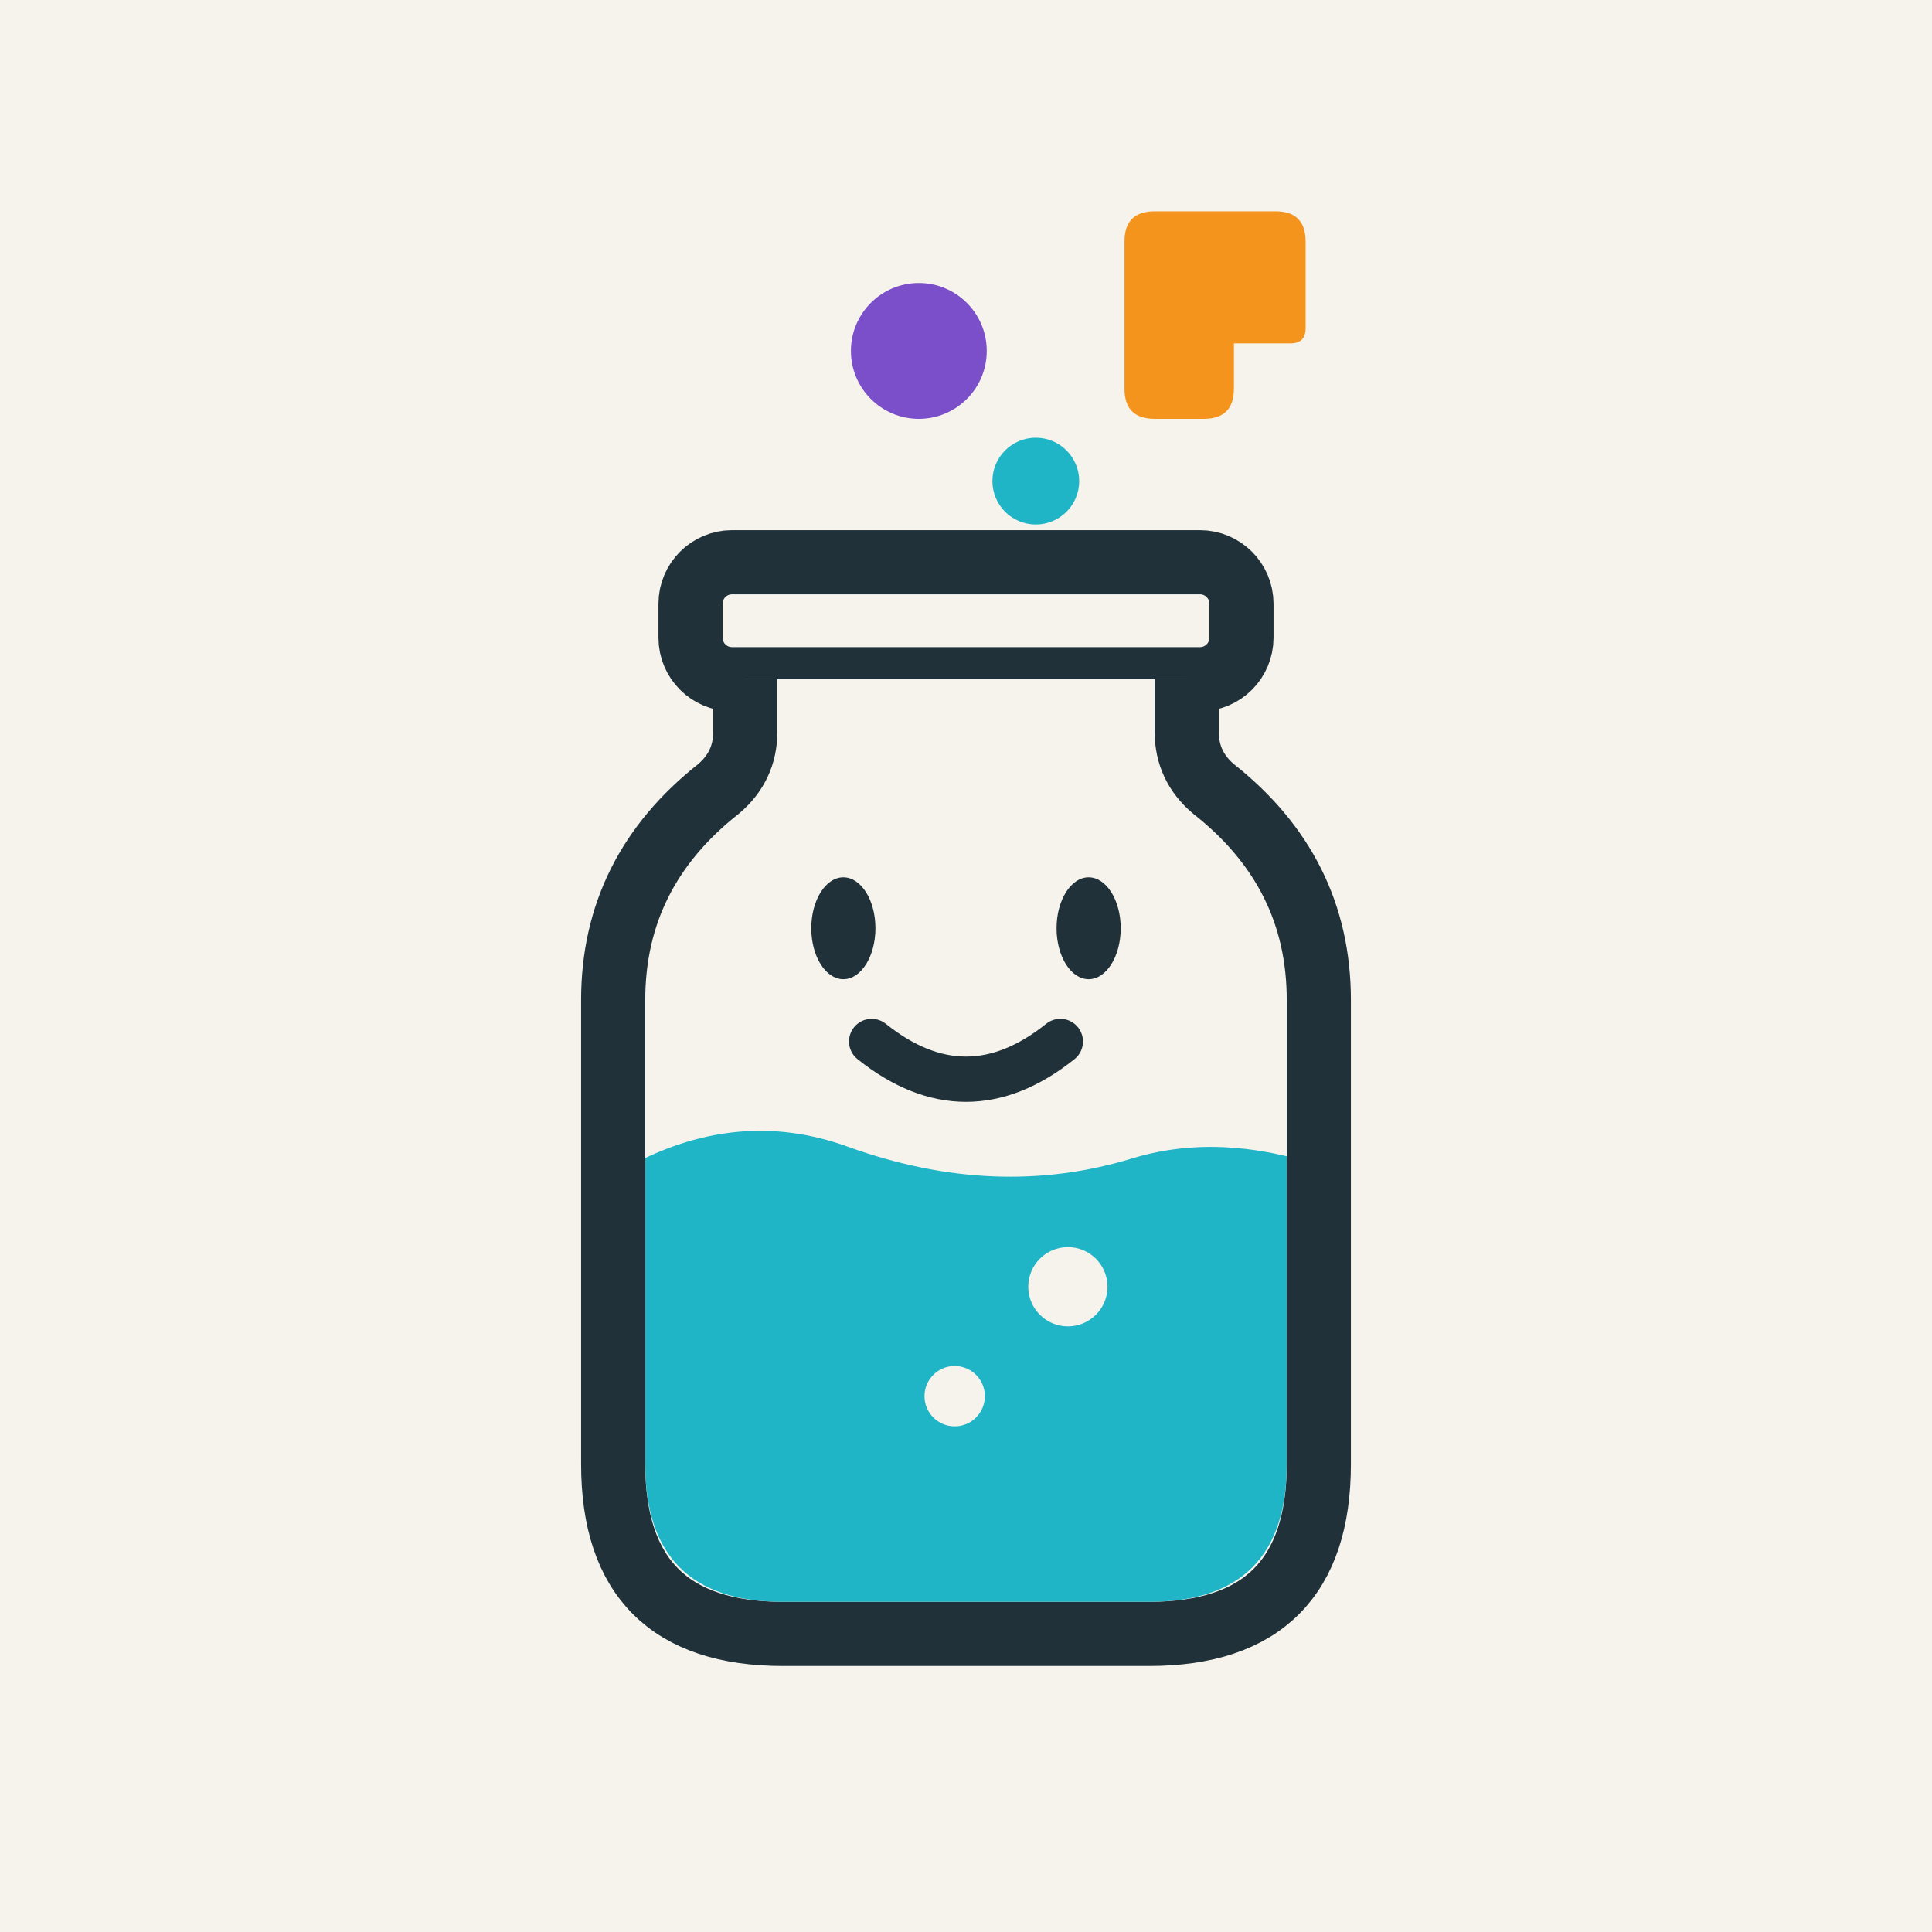
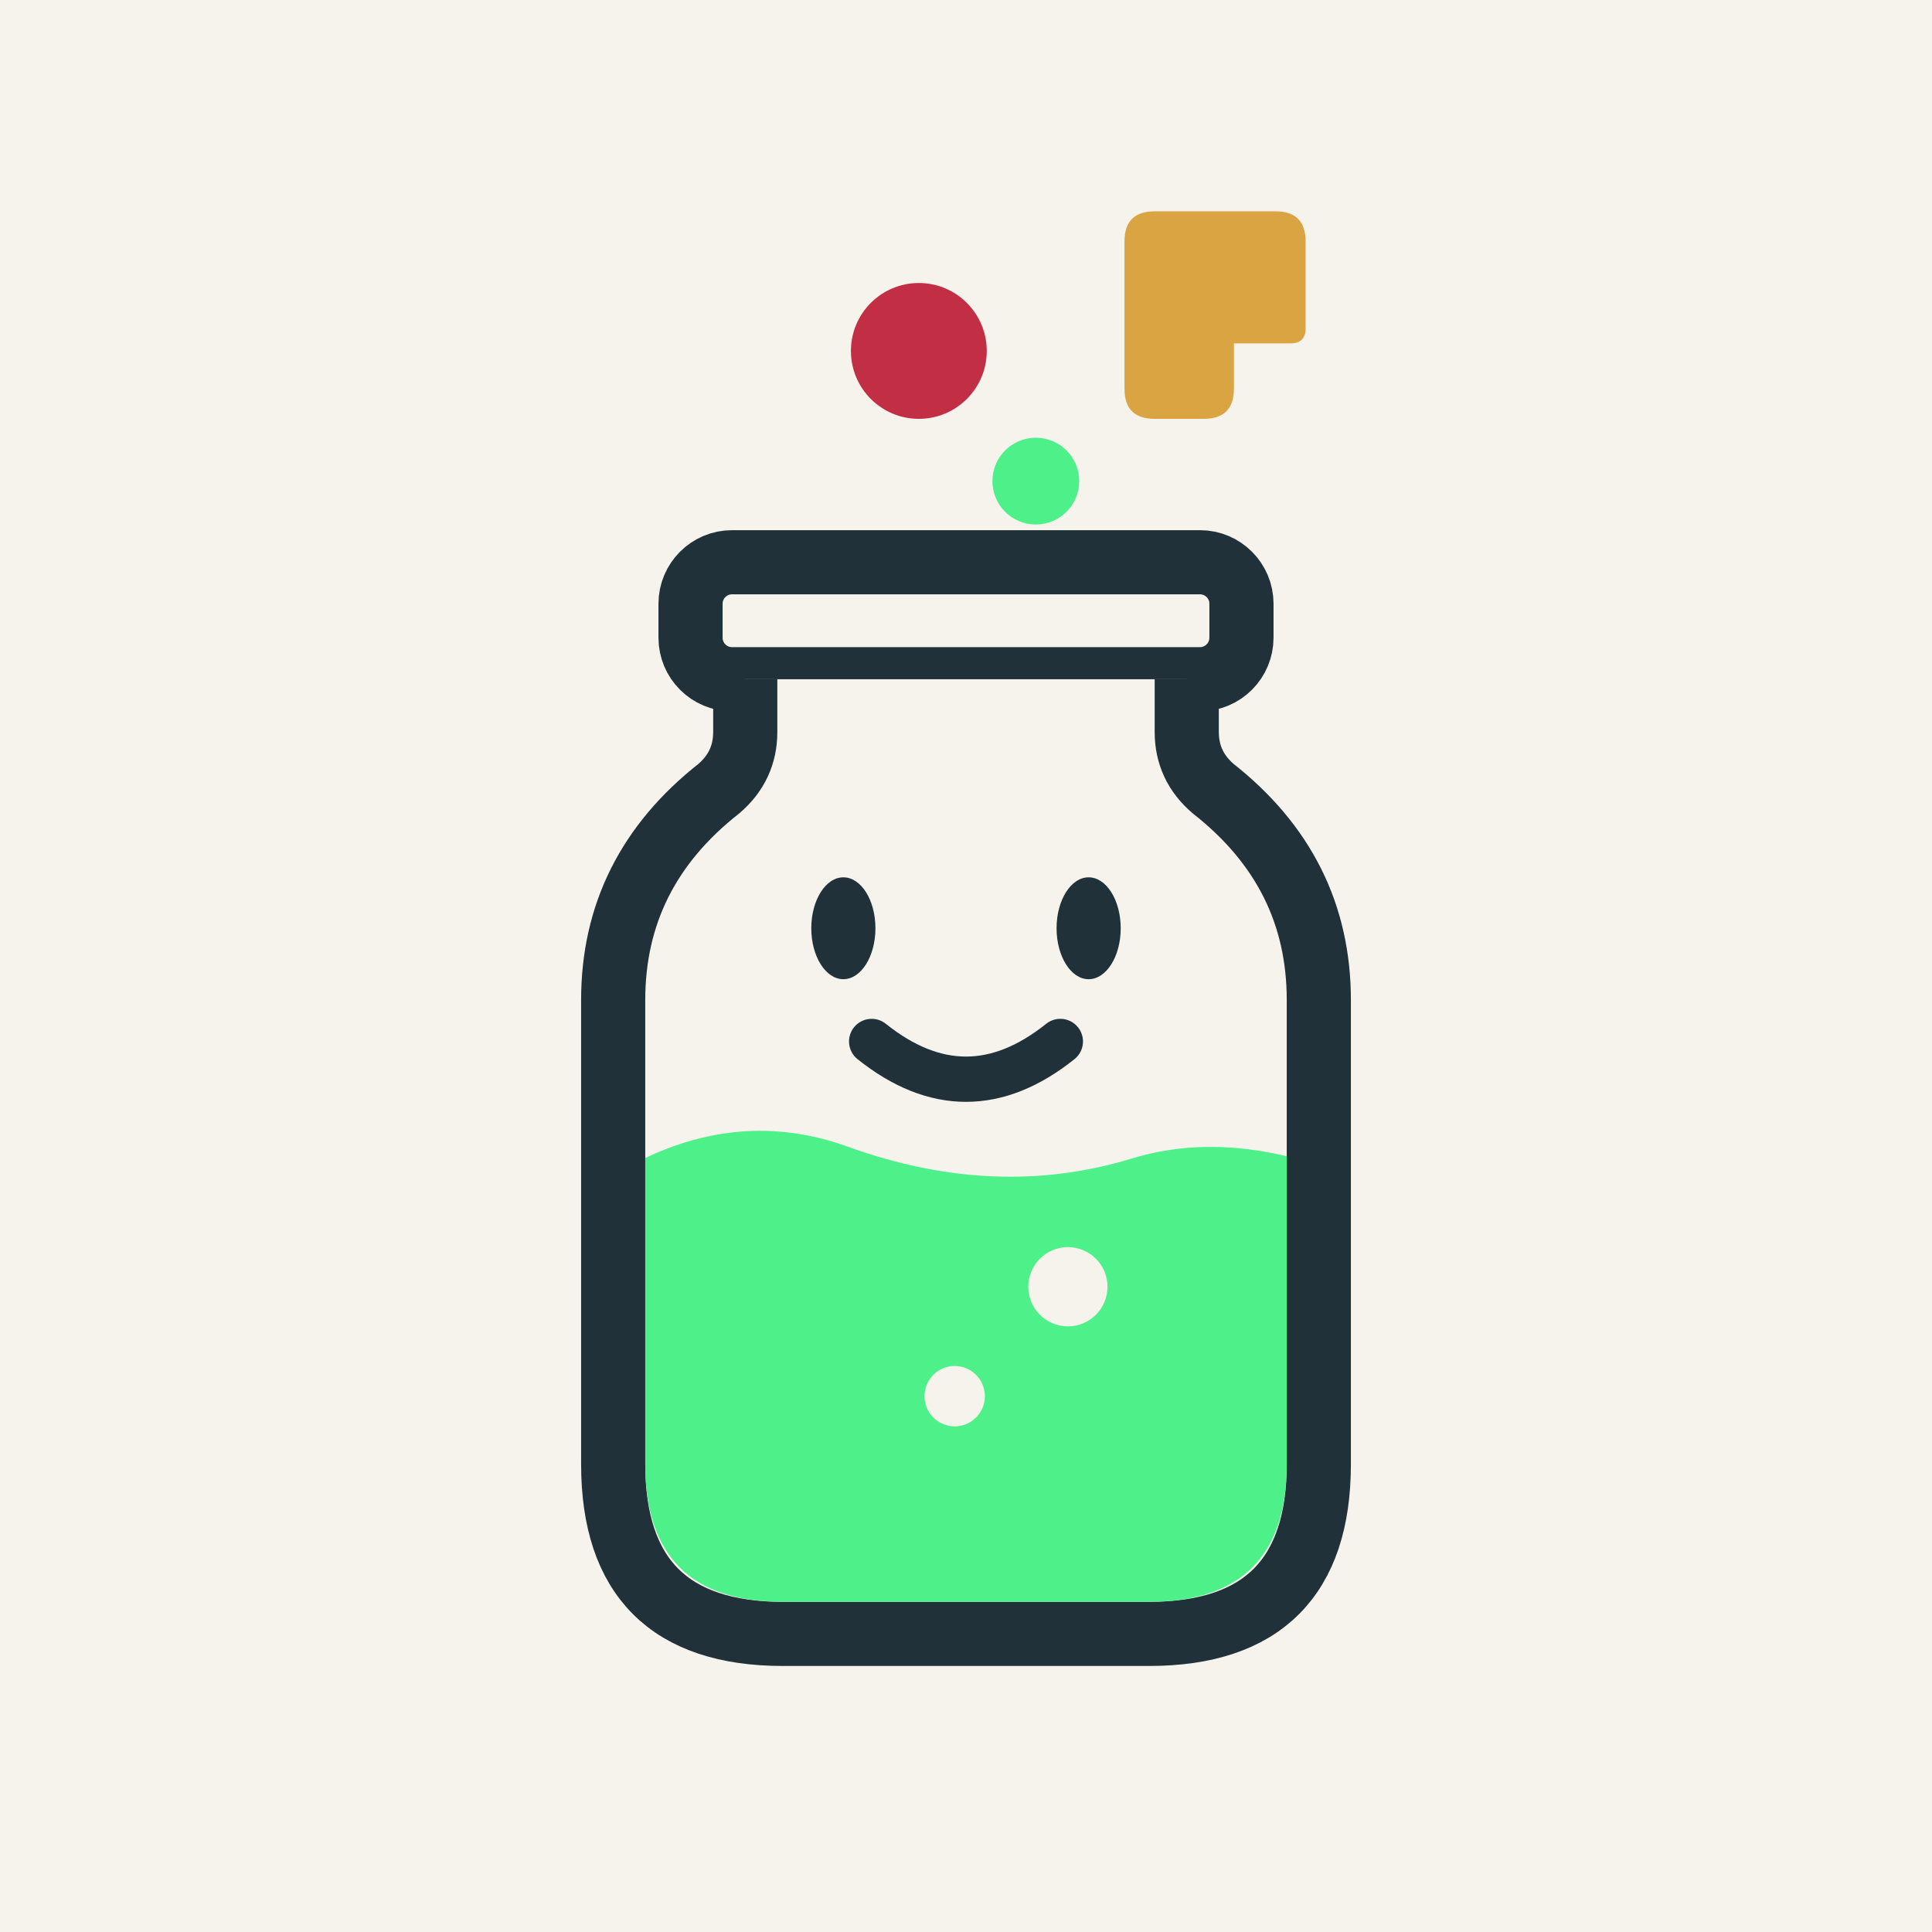
<svg xmlns="http://www.w3.org/2000/svg" viewBox="0 0 1024 1024">
  <rect width="1024" height="1024" fill="#f6f3ec" />
-   <circle cx="487" cy="186" r="36" fill="#7b4fc9" />
-   <circle cx="549" cy="255" r="23" fill="#20b5c6" />
-   <path d="M596 128 q0 -16 16 -16 l64 0 q16 0 16 16 l0 46 q0 8 -8 8 l-30 0 0 24 q0 16 -16 16 l-26 0 q-16 0 -16 -16 z" fill="#f5941d" />
+   <circle cx="487" cy="186" r="36" fill="#c22f45" />
+   <circle cx="549" cy="255" r="23" fill="#4ef08a" />
+   <path d="M596 128 q0 -16 16 -16 l64 0 q16 0 16 16 l0 46 q0 8 -8 8 l-30 0 0 24 q0 16 -16 16 l-26 0 q-16 0 -16 -16 z" fill="#d9a441" />
  <rect x="366" y="298" width="292" height="62" rx="22" fill="#f6f3ec" stroke="#20313a" stroke-width="34" />
  <path d="M395 360 l0 28 q0 18 -14 30 q-56 44 -56 112 l0 246 q0 90 90 90 l194 0 q90 0 90 -90 l0 -246 q0 -68 -56 -112 q-14 -12 -14 -30 l0 -28" fill="#f6f3ec" stroke="#20313a" stroke-width="34" stroke-linejoin="round" />
  <clipPath id="jarInner">
    <path d="M412 360 l0 28 q0 26 -20 42 q-50 40 -50 100 l0 246 q0 73 73 73 l194 0 q73 0 73 -73 l0 -246 q0 -60 -50 -100 q-20 -16 -20 -42 l0 -28 z" />
  </clipPath>
  <g clip-path="url(#jarInner)">
-     <path d="M330 620 q60 -34 120 -12 q78 28 150 6 q46 -14 100 4 l0 280 -370 0 z" fill="#20b5c6" />
+     <path d="M330 620 q60 -34 120 -12 q78 28 150 6 q46 -14 100 4 l0 280 -370 0 z" fill="#4ef08a" />
    <circle cx="566" cy="682" r="21" fill="#f6f3ec" />
    <circle cx="506" cy="740" r="16" fill="#f6f3ec" />
  </g>
  <ellipse cx="447" cy="492" rx="17" ry="27" fill="#20313a" />
  <ellipse cx="577" cy="492" rx="17" ry="27" fill="#20313a" />
  <path d="M462 552 q50 40 100 0" fill="none" stroke="#20313a" stroke-width="24" stroke-linecap="round" />
</svg>
